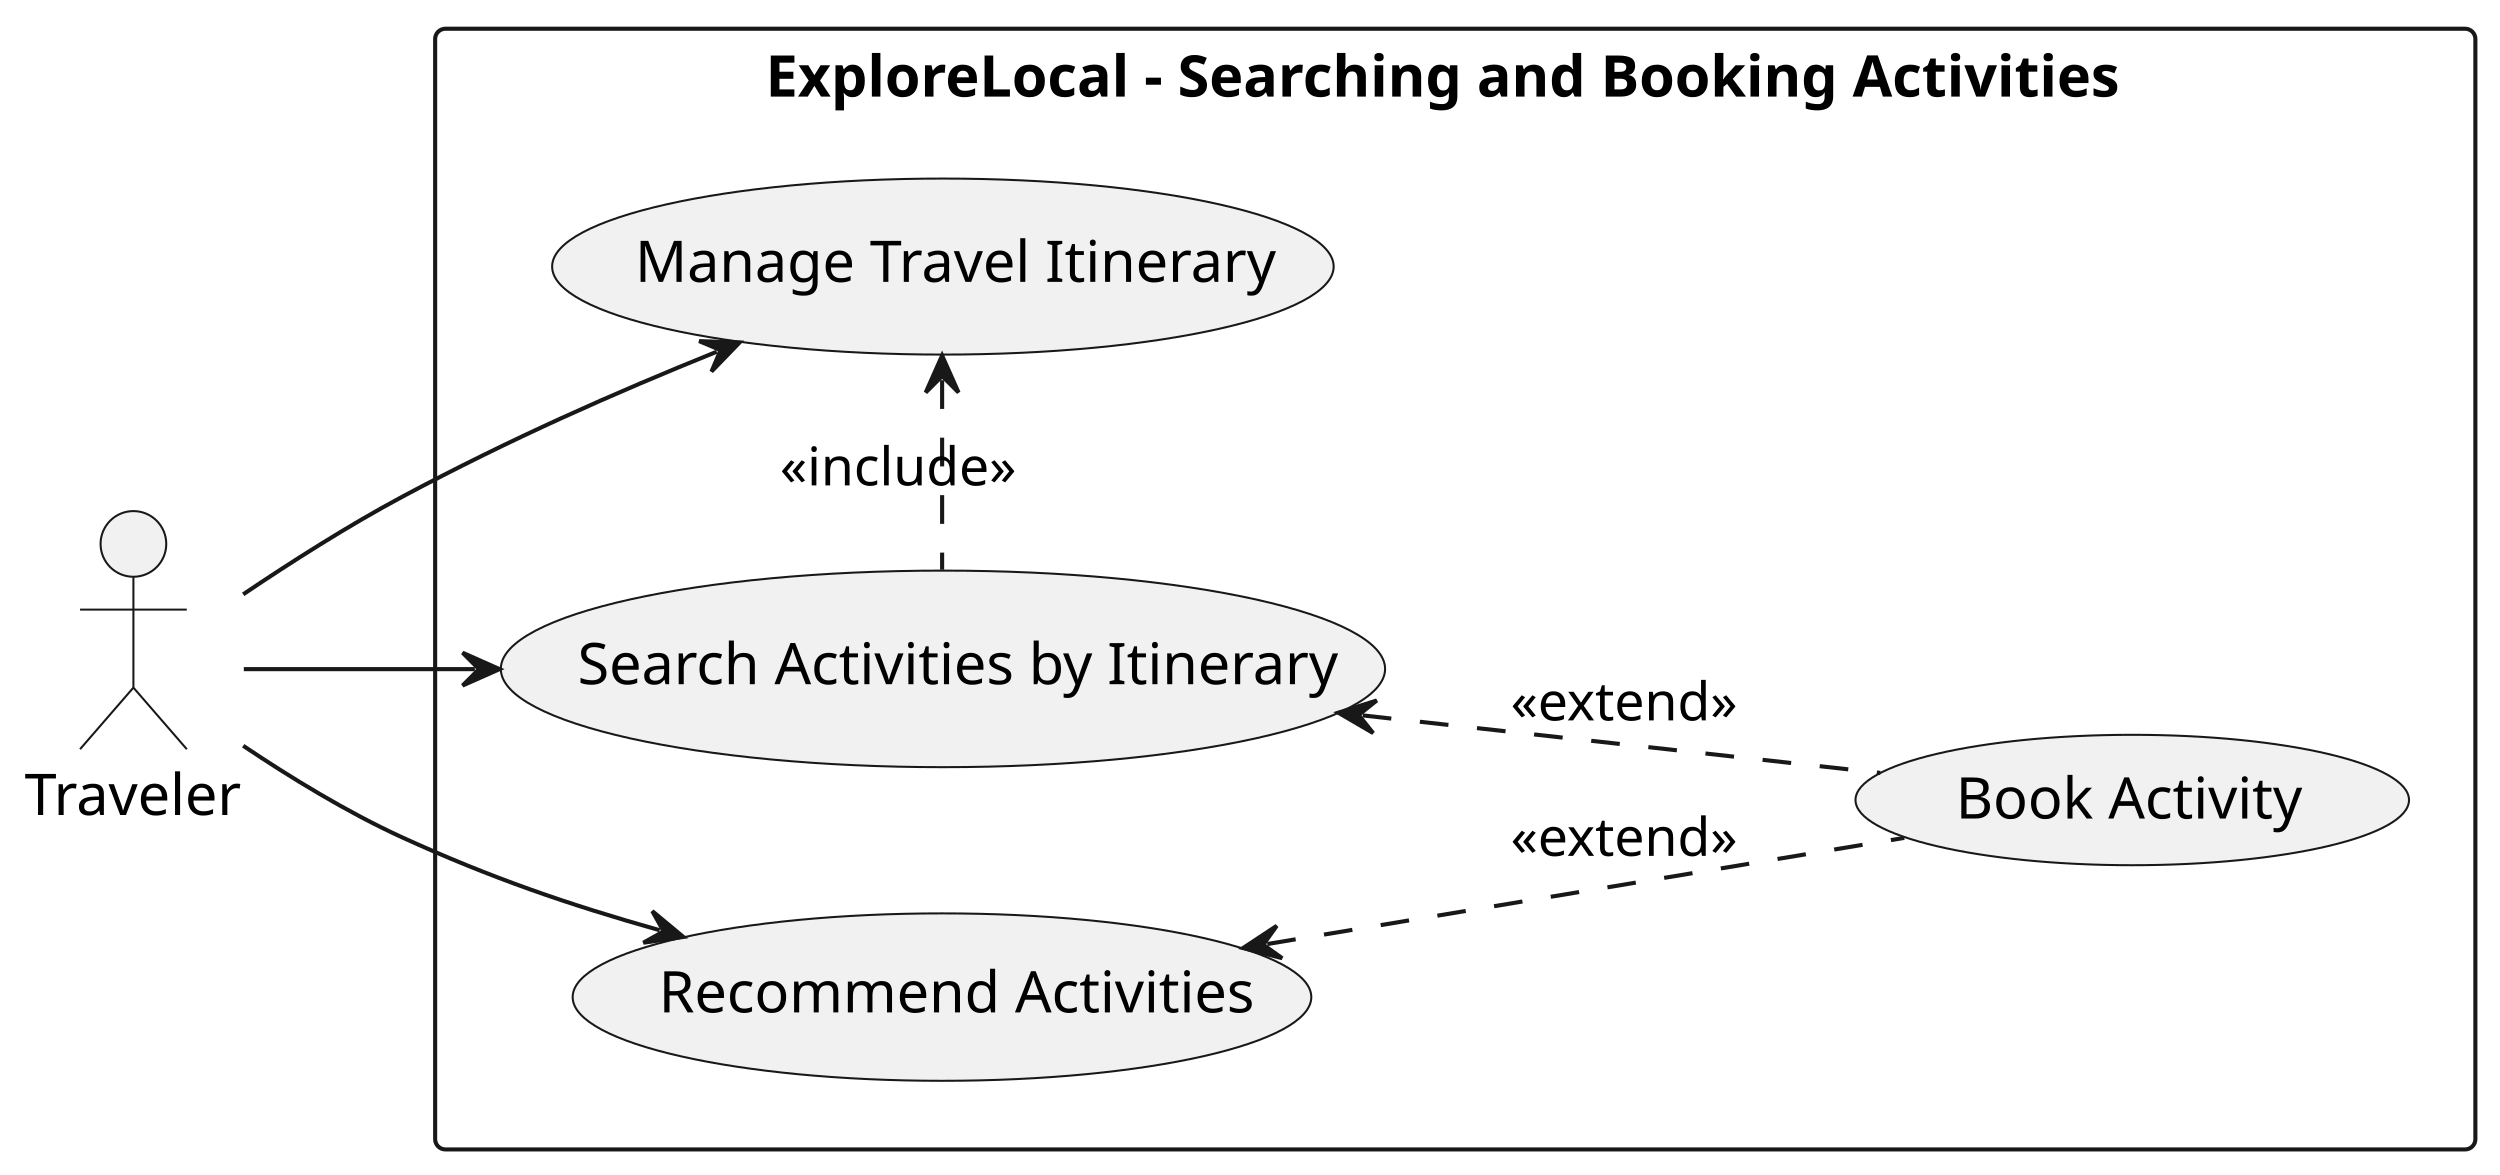
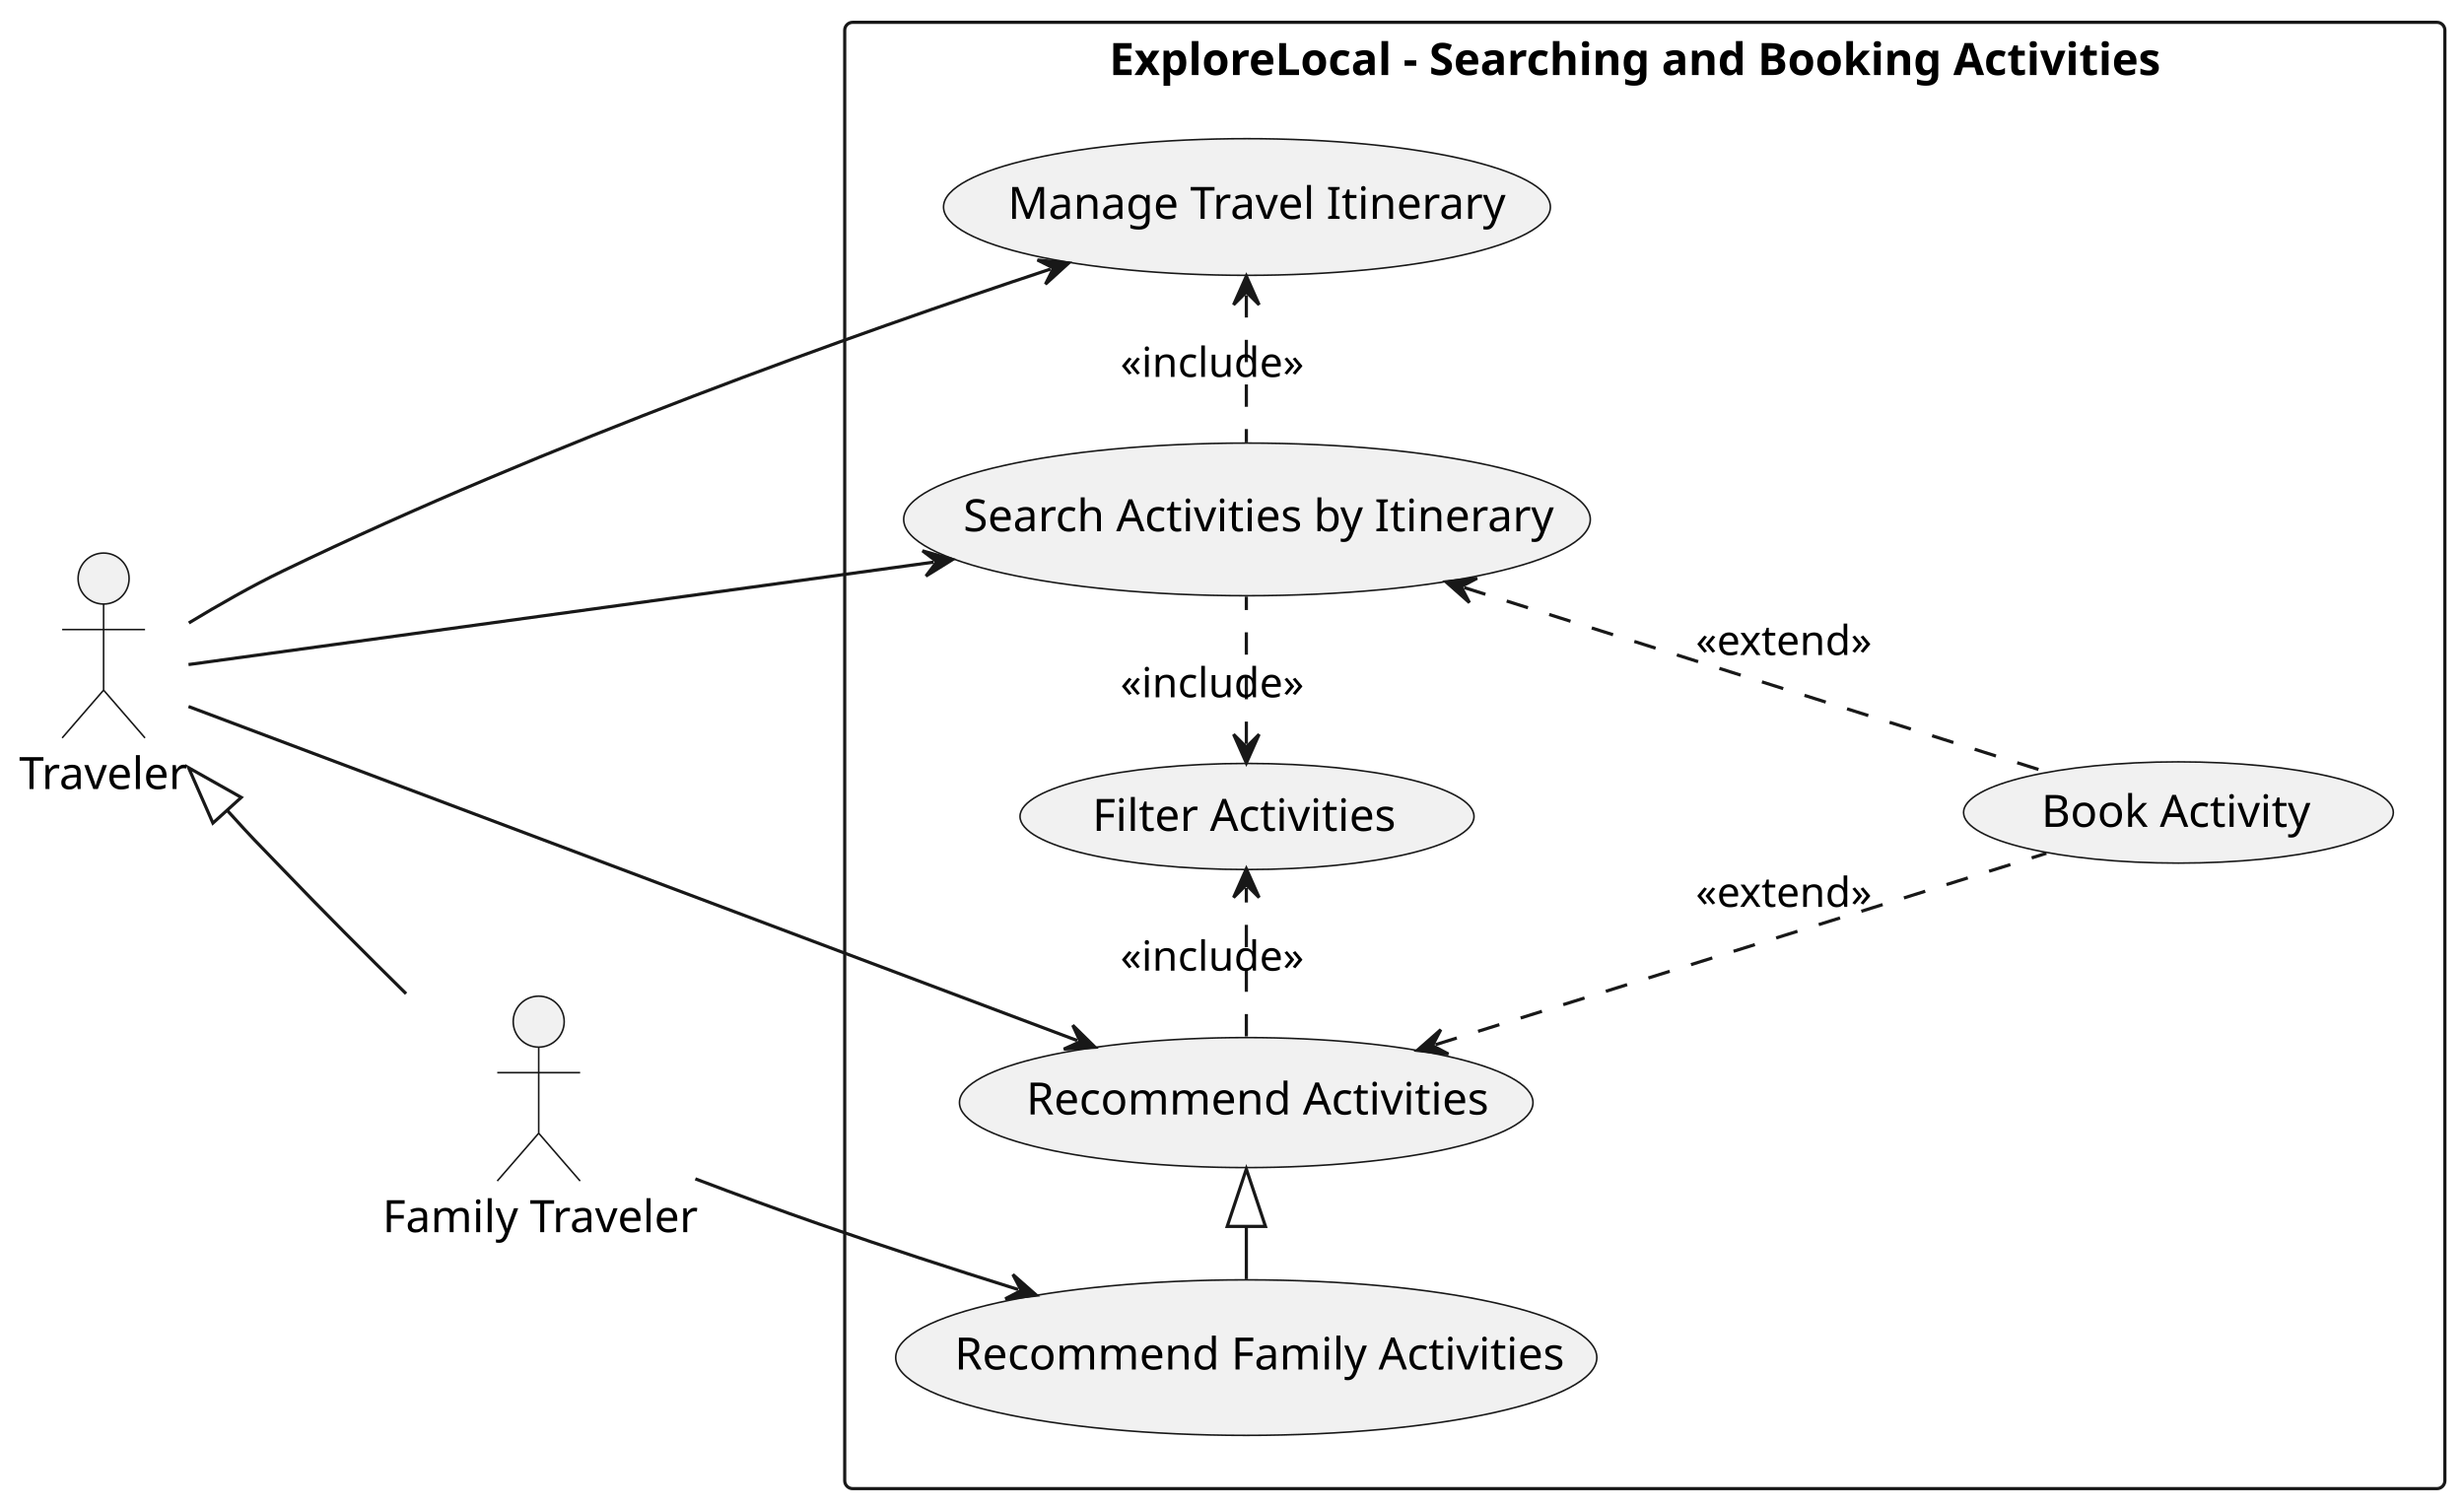
- <svg xmlns="http://www.w3.org/2000/svg" contentStyleType="text/css" height="286px" preserveAspectRatio="none" style="width:609px;height:286px;background:#FFFFFF;" version="1.1" viewBox="0 0 609 286" width="609px" zoomAndPan="magnify">
+ <svg xmlns="http://www.w3.org/2000/svg" contentStyleType="text/css" height="473px" preserveAspectRatio="none" style="width:773px;height:473px;background:#FFFFFF;" version="1.1" viewBox="0 0 773 473" width="773px" zoomAndPan="magnify">
  <style>
    :target ellipse {
      fill: #00c3ff !important ;
    }
    </style>
  <defs />
  <g>
    <g id="cluster_ExploreLocal - Searching and Booking Activities">
-       <rect fill="none" height="273" rx="2.5" ry="2.5" style="stroke:#181818;stroke-width:1.0;" width="497" x="106" y="7" />
-       <text fill="#000000" font-family="sans-serif" font-size="14" font-weight="bold" lengthAdjust="spacing" textLength="336" x="186.5" y="23.533">ExploreLocal -
-                 Searching and Booking Activities</text>
+       <rect fill="none" height="460" rx="2.5" ry="2.5" style="stroke:#181818;stroke-width:1.0;" width="502" x="265" y="7" />
+       <text fill="#000000" font-family="sans-serif" font-size="14" font-weight="bold" lengthAdjust="spacing" textLength="336" x="348" y="23.533">ExploreLocal - Searching
+                 and Booking Activities</text>
    </g>
    <g id="elem_UC_MTI">
-       <ellipse cx="229.69" cy="64.938" fill="#F1F1F1" rx="95.19" ry="21.438" style="stroke:#181818;stroke-width:0.5;" />
-       <text fill="#000000" font-family="sans-serif" font-size="14" lengthAdjust="spacing" textLength="150" x="154.69" y="68.667">Manage Travel Itinerary</text>
+       <ellipse cx="391.19" cy="64.938" fill="#F1F1F1" rx="95.19" ry="21.438" style="stroke:#181818;stroke-width:0.5;" />
+       <text fill="#000000" font-family="sans-serif" font-size="14" lengthAdjust="spacing" textLength="150" x="316.19" y="68.667">Manage Travel Itinerary</text>
    </g>
    <g id="elem_UC_SAI">
-       <ellipse cx="229.705" cy="162.941" fill="#F1F1F1" rx="107.705" ry="23.941" style="stroke:#181818;stroke-width:0.5;" />
-       <text fill="#000000" font-family="sans-serif" font-size="14" lengthAdjust="spacing" textLength="178" x="140.705" y="166.669">Search Activities by Itinerary</text>
+       <ellipse cx="391.205" cy="162.941" fill="#F1F1F1" rx="107.705" ry="23.941" style="stroke:#181818;stroke-width:0.5;" />
+       <text fill="#000000" font-family="sans-serif" font-size="14" lengthAdjust="spacing" textLength="178" x="302.205" y="166.669">Search Activities by Itinerary</text>
    </g>
    <g id="elem_UC_RA">
-       <ellipse cx="229.466" cy="242.893" fill="#F1F1F1" rx="89.966" ry="20.393" style="stroke:#181818;stroke-width:0.5;" />
-       <text fill="#000000" font-family="sans-serif" font-size="14" lengthAdjust="spacing" textLength="138" x="160.466" y="246.622">Recommend Activities</text>
+       <ellipse cx="390.966" cy="345.893" fill="#F1F1F1" rx="89.966" ry="20.393" style="stroke:#181818;stroke-width:0.5;" />
+       <text fill="#000000" font-family="sans-serif" font-size="14" lengthAdjust="spacing" textLength="138" x="321.966" y="349.622">Recommend Activities</text>
+     </g>
+     <g id="elem_UC_RFA">
+       <ellipse cx="390.978" cy="425.896" fill="#F1F1F1" rx="109.978" ry="24.396" style="stroke:#181818;stroke-width:0.5;" />
+       <text fill="#000000" font-family="sans-serif" font-size="14" lengthAdjust="spacing" textLength="183" x="299.478" y="429.624">Recommend Family Activities</text>
    </g>
    <g id="elem_UC_BA">
-       <ellipse cx="519.417" cy="194.883" fill="#F1F1F1" rx="67.417" ry="15.883" style="stroke:#181818;stroke-width:0.5;" />
-       <text fill="#000000" font-family="sans-serif" font-size="14" lengthAdjust="spacing" textLength="80" x="476.417" y="199.4">Book Activity</text>
+       <ellipse cx="683.417" cy="254.883" fill="#F1F1F1" rx="67.417" ry="15.883" style="stroke:#181818;stroke-width:0.5;" />
+       <text fill="#000000" font-family="sans-serif" font-size="14" lengthAdjust="spacing" textLength="80" x="640.417" y="259.4">Book Activity</text>
+     </g>
+     <g id="elem_UC_FA">
+       <ellipse cx="391.211" cy="256.142" fill="#F1F1F1" rx="71.211" ry="16.642" style="stroke:#181818;stroke-width:0.5;" />
+       <text fill="#000000" font-family="sans-serif" font-size="14" lengthAdjust="spacing" textLength="91" x="342.711" y="260.659">Filter Activities</text>
    </g>
    <g id="elem_AC_T">
-       <ellipse cx="32.5" cy="132.5" fill="#F1F1F1" rx="8" ry="8" style="stroke:#181818;stroke-width:0.5;" />
-       <path d="M32.5,140.5 L32.5,167.5 M19.5,148.5 L45.5,148.5 M32.5,167.5 L19.5,182.5 M32.5,167.5 L45.5,182.5 " fill="none" style="stroke:#181818;stroke-width:0.5;" />
-       <text fill="#000000" font-family="sans-serif" font-size="14" lengthAdjust="spacing" textLength="53" x="6" y="198.533">Traveler</text>
+       <ellipse cx="32.5" cy="181.5" fill="#F1F1F1" rx="8" ry="8" style="stroke:#181818;stroke-width:0.5;" />
+       <path d="M32.5,189.5 L32.5,216.5 M19.5,197.5 L45.5,197.5 M32.5,216.5 L19.5,231.5 M32.5,216.5 L45.5,231.5 " fill="none" style="stroke:#181818;stroke-width:0.5;" />
+       <text fill="#000000" font-family="sans-serif" font-size="14" lengthAdjust="spacing" textLength="53" x="6" y="247.533">Traveler</text>
+     </g>
+     <g id="elem_AC_FT">
+       <ellipse cx="169" cy="320.5" fill="#F1F1F1" rx="8" ry="8" style="stroke:#181818;stroke-width:0.5;" />
+       <path d="M169,328.5 L169,355.5 M156,336.5 L182,336.5 M169,355.5 L156,370.5 M169,355.5 L182,370.5 " fill="none" style="stroke:#181818;stroke-width:0.5;" />
+       <text fill="#000000" font-family="sans-serif" font-size="14" lengthAdjust="spacing" textLength="98" x="120" y="386.533">Family Traveler</text>
    </g>
    <g id="link_UC_MTI_UC_SAI">
-       <path d="M229.5,92.61 C229.5,108.03 229.5,122.79 229.5,138.78 " fill="none" id="UC_MTI-backto-UC_SAI" style="stroke:#181818;stroke-width:1.0;stroke-dasharray:7.0,7.0;" />
-       <polygon fill="#181818" points="229.5,86.61,225.5,95.61,229.5,91.61,233.5,95.61,229.5,86.61" style="stroke:#181818;stroke-width:1.0;" />
-       <text fill="#000000" font-family="sans-serif" font-size="13" lengthAdjust="spacing" textLength="55" x="190" y="118.245">«include»</text>
+       <path d="M391,92.61 C391,108.03 391,122.79 391,138.78 " fill="none" id="UC_MTI-backto-UC_SAI" style="stroke:#181818;stroke-width:1.0;stroke-dasharray:7.0,7.0;" />
+       <polygon fill="#181818" points="391,86.61,387,95.61,391,91.61,395,95.61,391,86.61" style="stroke:#181818;stroke-width:1.0;" />
+       <text fill="#000000" font-family="sans-serif" font-size="13" lengthAdjust="spacing" textLength="55" x="351.5" y="118.245">«include»</text>
    </g>
    <g id="link_UC_SAI_UC_BA">
-       <path d="M331.963,174.273 C375.513,179.113 419.81,184.03 458.05,188.28 " fill="none" id="UC_SAI-backto-UC_BA" style="stroke:#181818;stroke-width:1.0;stroke-dasharray:7.0,7.0;" />
-       <polygon fill="#181818" points="326,173.61,334.503,178.58,330.969,174.162,335.387,170.629,326,173.61" style="stroke:#181818;stroke-width:1.0;" />
-       <text fill="#000000" font-family="sans-serif" font-size="13" lengthAdjust="spacing" textLength="53" x="368" y="175.495">«extend»</text>
+       <path d="M459.33,184.322 C516.29,202.362 593.56,226.83 642.39,242.3 " fill="none" id="UC_SAI-backto-UC_BA" style="stroke:#181818;stroke-width:1.0;stroke-dasharray:7.0,7.0;" />
+       <polygon fill="#181818" points="453.61,182.51,460.982,189.041,458.377,184.02,463.398,181.414,453.61,182.51" style="stroke:#181818;stroke-width:1.0;" />
+       <text fill="#000000" font-family="sans-serif" font-size="13" lengthAdjust="spacing" textLength="53" x="532" y="205.495">«extend»</text>
    </g>
    <g id="link_UC_RA_UC_BA">
-       <path d="M308.718,229.964 C358.708,221.634 418.25,211.71 463.89,204.1 " fill="none" id="UC_RA-backto-UC_BA" style="stroke:#181818;stroke-width:1.0;stroke-dasharray:7.0,7.0;" />
-       <polygon fill="#181818" points="302.8,230.95,312.335,233.416,307.732,230.128,311.02,225.525,302.8,230.95" style="stroke:#181818;stroke-width:1.0;" />
-       <text fill="#000000" font-family="sans-serif" font-size="13" lengthAdjust="spacing" textLength="53" x="368" y="208.495">«extend»</text>
+       <path d="M450.336,327.726 C507.066,309.957 590.45,283.84 641.98,267.69 " fill="none" id="UC_RA-backto-UC_BA" style="stroke:#181818;stroke-width:1.0;stroke-dasharray:7.0,7.0;" />
+       <polygon fill="#181818" points="444.61,329.52,454.394,330.647,449.381,328.025,452.003,323.013,444.61,329.52" style="stroke:#181818;stroke-width:1.0;" />
+       <text fill="#000000" font-family="sans-serif" font-size="13" lengthAdjust="spacing" textLength="53" x="532" y="284.495">«extend»</text>
+     </g>
+     <g id="link_UC_FA_UC_SAI">
+       <path d="M391,233.37 C391,218.85 391,203.58 391,187.17 " fill="none" id="UC_FA-backto-UC_SAI" style="stroke:#181818;stroke-width:1.0;stroke-dasharray:7.0,7.0;" />
+       <polygon fill="#181818" points="391,239.37,395,230.37,391,234.37,387,230.37,391,239.37" style="stroke:#181818;stroke-width:1.0;" />
+       <text fill="#000000" font-family="sans-serif" font-size="13" lengthAdjust="spacing" textLength="55" x="351.5" y="218.745">«include»</text>
+     </g>
+     <g id="link_UC_RA_UC_FA">
+       <path d="M391,325.13 C391,309.13 391,293.37 391,278.56 " fill="none" id="UC_RA-to-UC_FA" style="stroke:#181818;stroke-width:1.0;stroke-dasharray:7.0,7.0;" />
+       <polygon fill="#181818" points="391,272.56,387,281.56,391,277.56,395,281.56,391,272.56" style="stroke:#181818;stroke-width:1.0;" />
+       <text fill="#000000" font-family="sans-serif" font-size="13" lengthAdjust="spacing" textLength="55" x="351.5" y="304.495">«include»</text>
+     </g>
+     <g id="link_UC_RFA_UC_RA">
+       <path d="M391,401.31 C391,389.79 391,396.27 391,384.74 " fill="none" id="UC_RFA-to-UC_RA" style="stroke:#181818;stroke-width:1.0;" />
+       <polygon fill="none" points="391,366.74,385,384.74,397,384.74,391,366.74" style="stroke:#181818;stroke-width:1.0;" />
    </g>
    <g id="link_AC_T_UC_MTI">
-       <path d="M59.24,144.78 C70.81,136.98 84.8,128.06 98,121 C124.41,106.87 149.587,95.789 174.597,85.679 " fill="none" id="AC_T-to-UC_MTI" style="stroke:#181818;stroke-width:1.0;" />
-       <polygon fill="#181818" points="180.16,83.43,170.317,83.094,175.524,85.304,173.315,90.511,180.16,83.43" style="stroke:#181818;stroke-width:1.0;" />
+       <path d="M59.24,195.43 C68.44,189.85 79,183.82 89,179 C172.43,138.78 268.315,104.74 329.565,84.41 " fill="none" id="AC_T-to-UC_MTI" style="stroke:#181818;stroke-width:1.0;" />
+       <polygon fill="#181818" points="335.26,82.52,325.458,81.559,330.515,84.095,327.978,89.151,335.26,82.52" style="stroke:#181818;stroke-width:1.0;" />
    </g>
    <g id="link_AC_T_UC_SAI">
-       <path d="M59.39,163 C75.87,163 92.42,163 115.68,163 " fill="none" id="AC_T-to-UC_SAI" style="stroke:#181818;stroke-width:1.0;" />
-       <polygon fill="#181818" points="121.68,163,112.68,159,116.68,163,112.68,167,121.68,163" style="stroke:#181818;stroke-width:1.0;" />
+       <path d="M59.14,208.48 C108.55,201.68 213.186,187.307 292.916,176.347 " fill="none" id="AC_T-to-UC_SAI" style="stroke:#181818;stroke-width:1.0;" />
+       <polygon fill="#181818" points="298.86,175.53,289.399,172.793,293.907,176.211,290.489,180.718,298.86,175.53" style="stroke:#181818;stroke-width:1.0;" />
    </g>
    <g id="link_AC_T_UC_RA">
-       <path d="M59.24,181.67 C70.7,189.36 84.6,197.88 98,204 C119.62,213.87 138.596,220.37 160.696,226.61 " fill="none" id="AC_T-to-UC_RA" style="stroke:#181818;stroke-width:1.0;" />
-       <polygon fill="#181818" points="166.47,228.24,158.896,221.945,161.658,226.881,156.722,229.644,166.47,228.24" style="stroke:#181818;stroke-width:1.0;" />
+       <path d="M59.14,221.64 C118.77,244.05 261.854,297.829 337.944,326.429 " fill="none" id="AC_T-to-UC_RA" style="stroke:#181818;stroke-width:1.0;" />
+       <polygon fill="#181818" points="343.56,328.54,336.543,321.629,338.88,326.781,333.728,329.118,343.56,328.54" style="stroke:#181818;stroke-width:1.0;" />
+     </g>
+     <g id="link_AC_T_AC_FT">
+       <path d="M71.242,254.183 C80.531,264.443 79.08,262.67 89,273 C101.28,285.79 114.94,299.46 127.39,311.73 " fill="none" id="AC_T-backto-AC_FT" style="stroke:#181818;stroke-width:1.0;" />
+       <polygon fill="none" points="59.16,240.84,66.794,258.21,75.689,250.156,59.16,240.84" style="stroke:#181818;stroke-width:1.0;" />
+     </g>
+     <g id="link_AC_FT_UC_RFA">
+       <path d="M218.14,369.82 C230.74,374.59 244.33,379.6 257,384 C279.07,391.66 297.674,397.727 319.424,404.537 " fill="none" id="AC_FT-to-UC_RFA" style="stroke:#181818;stroke-width:1.0;" />
+       <polygon fill="#181818" points="325.15,406.33,317.756,399.824,320.378,404.836,315.366,407.458,325.15,406.33" style="stroke:#181818;stroke-width:1.0;" />
    </g>
  </g>
</svg>
